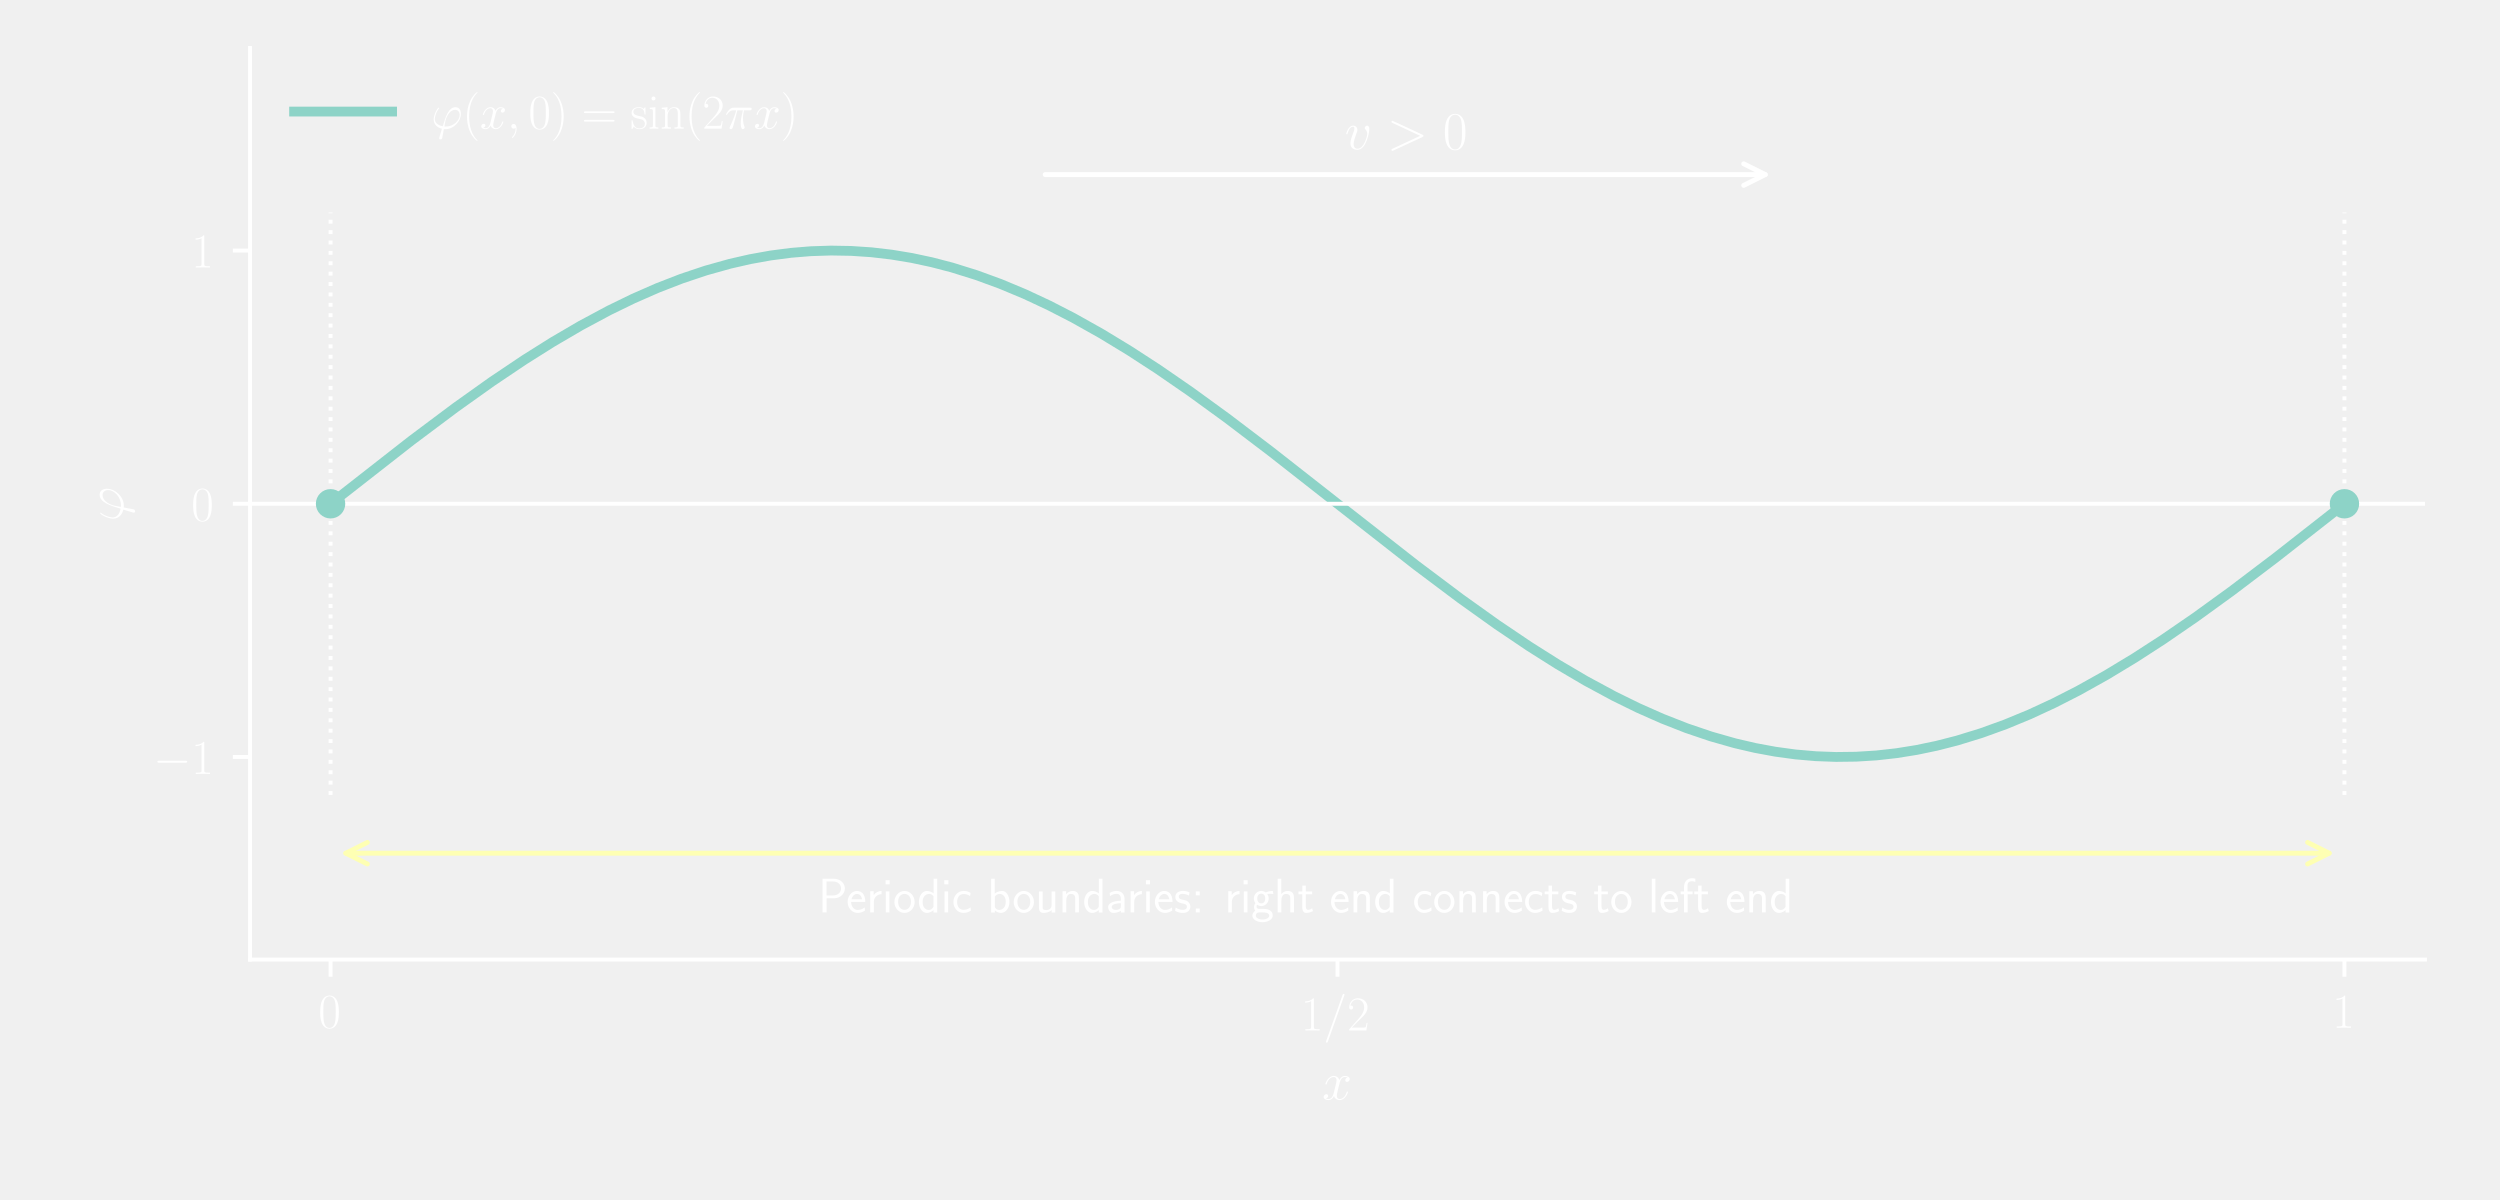
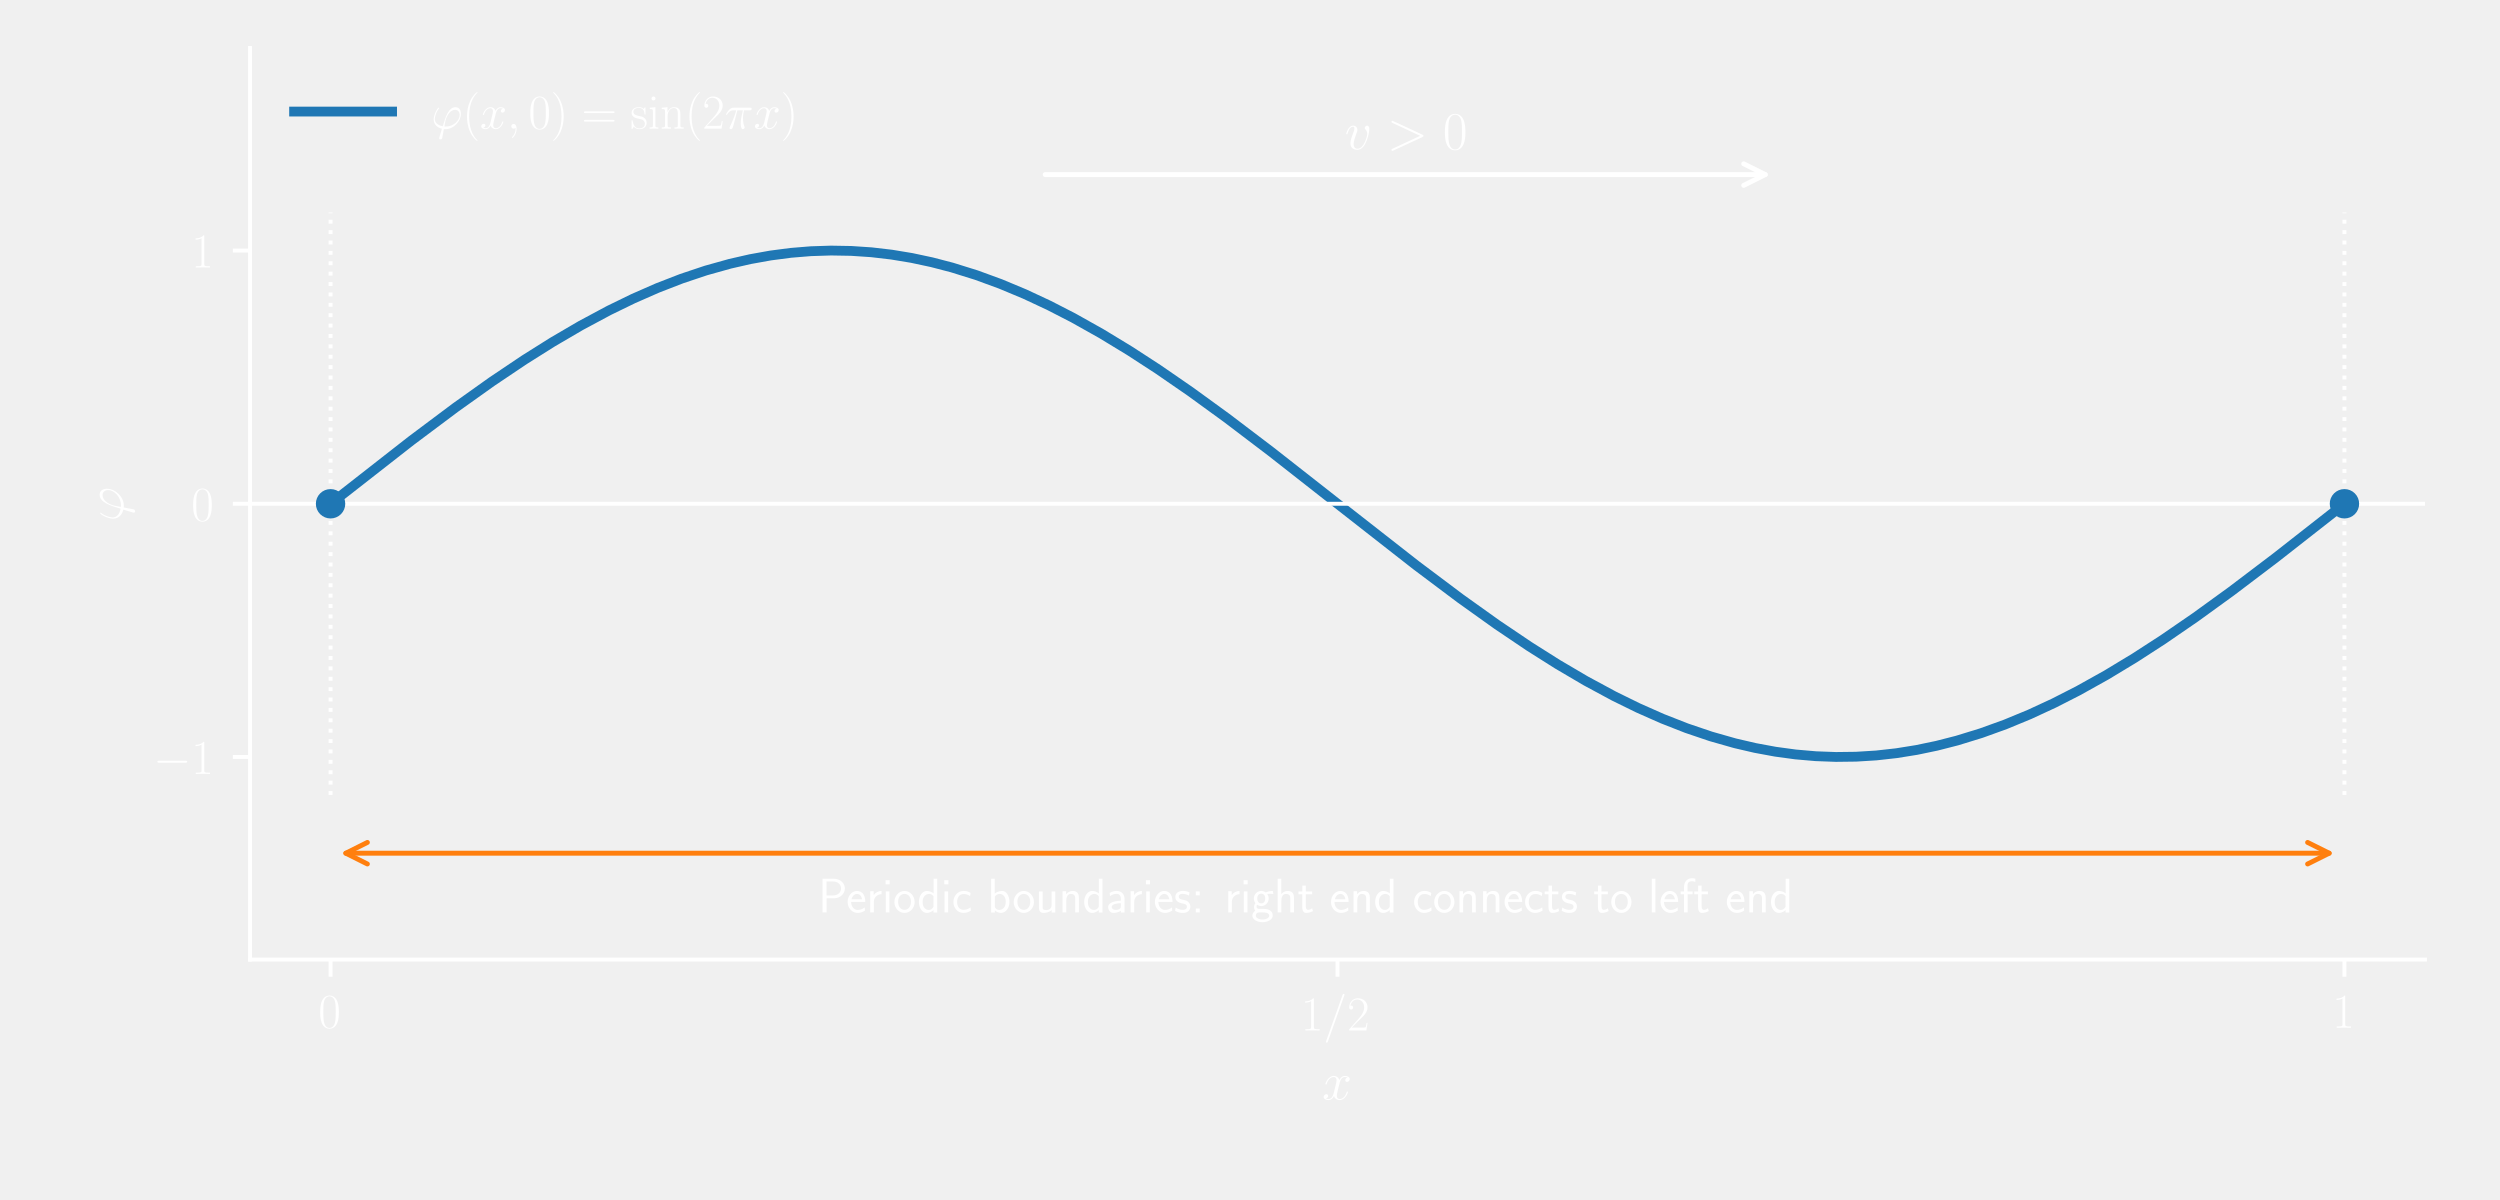
<svg xmlns="http://www.w3.org/2000/svg" xmlns:xlink="http://www.w3.org/1999/xlink" width="510.236pt" height="244.8pt" viewBox="0 0 510.236 244.8" version="1.1">
  <defs>
    <style type="text/css">*{stroke-linejoin: round; stroke-linecap: butt}</style>
  </defs>
  <g id="figure_1">
    <g id="patch_1">
      <path d="M 0 244.8  L 510.236 244.8  L 510.236 0  L 0 0  L 0 244.8  z " style="fill: none" />
    </g>
    <g id="axes_1">
      <g id="patch_2">
        <path d="M 51.024 195.84  L 494.929 195.84  L 494.929 9.792  L 51.024 9.792  L 51.024 195.84  z " style="fill: none" />
      </g>
      <g id="matplotlib.axis_1">
        <g id="xtick_1">
          <g id="line2d_1">
            <defs>
-               <path id="m1826dcca64" d="M 0 0  L 0 3.5  " style="stroke: #ffffff; stroke-width: 0.8" />
-             </defs>
-             <g>
-               <use xlink:href="#m1826dcca64" x="67.465" y="195.84" style="fill: #ffffff; stroke: #ffffff; stroke-width: 0.8" />
+               <path id="md74cf8da99" d="M 0 0  L 0 3.5  " style="stroke: #ffffff; stroke-width: 0.8" />
+             </defs>
+             <g>
+               <use xlink:href="#md74cf8da99" x="67.465" y="195.84" style="fill: #ffffff; stroke: #ffffff; stroke-width: 0.8" />
            </g>
          </g>
          <g id="text_1">
            <g style="fill: #ffffff" transform="translate(64.9739 209.7585) scale(0.1 -0.1)">
              <defs>
                <path id="CMR17-32" d="M 2688 2038  C 2688 2430 2681 3099 2412 3613  C 2176 4063 1798 4224 1465 4224  C 1158 4224 768 4082 524 3620  C 268 3137 243 2539 243 2038  C 243 1671 249 1112 448 623  C 723 -39 1216 -128 1465 -128  C 1760 -128 2208 -7 2470 604  C 2662 1048 2688 1568 2688 2038  z M 1465 -26  C 1056 -26 812 328 723 816  C 652 1196 652 1749 652 2109  C 652 2604 652 3015 736 3407  C 857 3954 1216 4121 1465 4121  C 1728 4121 2067 3947 2188 3420  C 2272 3054 2278 2623 2278 2109  C 2278 1691 2278 1176 2201 797  C 2067 96 1689 -26 1465 -26  z " transform="scale(0.015625)" />
              </defs>
              <use xlink:href="#CMR17-32" transform="scale(0.996264)" />
            </g>
          </g>
        </g>
        <g id="xtick_2">
          <g id="line2d_2">
            <g>
-               <use xlink:href="#m1826dcca64" x="272.976" y="195.84" style="fill: #ffffff; stroke: #ffffff; stroke-width: 0.8" />
+               <use xlink:href="#md74cf8da99" x="272.976" y="195.84" style="fill: #ffffff; stroke: #ffffff; stroke-width: 0.8" />
            </g>
          </g>
          <g id="text_2">
            <g style="fill: #ffffff" transform="translate(265.5044 210.312) scale(0.1 -0.1)">
              <defs>
                <path id="CMR17-33" d="M 1702 4083  C 1702 4217 1696 4224 1606 4224  C 1356 3927 979 3833 620 3820  C 601 3820 569 3820 563 3808  C 556 3795 556 3782 556 3648  C 755 3648 1088 3686 1344 3839  L 1344 467  C 1344 243 1331 166 780 166  L 588 166  L 588 0  C 896 6 1216 12 1523 12  C 1830 12 2150 6 2457 0  L 2457 166  L 2265 166  C 1715 166 1702 236 1702 467  L 1702 4083  z " transform="scale(0.015625)" />
                <path id="CMMI12-3e" d="M 2745 4563  C 2745 4569 2784 4665 2784 4678  C 2784 4755 2720 4800 2668 4800  C 2636 4800 2579 4800 2528 4659  L 384 -1364  C 384 -1370 345 -1466 345 -1479  C 345 -1556 409 -1600 460 -1600  C 499 -1600 556 -1594 601 -1460  L 2745 4563  z " transform="scale(0.015625)" />
                <path id="CMR17-34" d="M 2668 990  L 2553 990  C 2489 537 2438 460 2412 422  C 2380 371 1920 371 1830 371  L 601 371  C 832 620 1280 1073 1824 1596  C 2214 1966 2668 2400 2668 3033  C 2668 3788 2067 4224 1395 4224  C 691 4224 262 3603 262 3027  C 262 2777 448 2745 524 2745  C 588 2745 780 2783 780 3007  C 780 3206 614 3264 524 3264  C 486 3264 448 3257 422 3244  C 544 3788 915 4057 1305 4057  C 1862 4057 2227 3616 2227 3033  C 2227 2477 1900 1998 1536 1583  L 262 147  L 262 0  L 2515 0  L 2668 990  z " transform="scale(0.015625)" />
              </defs>
              <use xlink:href="#CMR17-33" transform="scale(0.996264)" />
              <use xlink:href="#CMMI12-3e" transform="translate(45.69048 0) scale(0.996264)" />
              <use xlink:href="#CMR17-34" transform="translate(94.4654 0) scale(0.996264)" />
            </g>
          </g>
        </g>
        <g id="xtick_3">
          <g id="line2d_3">
            <g>
-               <use xlink:href="#m1826dcca64" x="478.488" y="195.84" style="fill: #ffffff; stroke: #ffffff; stroke-width: 0.8" />
+               <use xlink:href="#md74cf8da99" x="478.488" y="195.84" style="fill: #ffffff; stroke: #ffffff; stroke-width: 0.8" />
            </g>
          </g>
          <g id="text_3">
            <g style="fill: #ffffff" transform="translate(475.9975 209.7585) scale(0.1 -0.1)">
              <use xlink:href="#CMR17-33" transform="scale(0.996264)" />
            </g>
          </g>
        </g>
        <g id="text_4">
          <g style="fill: #ffffff" transform="translate(269.8447 224.413) scale(0.11 -0.11)">
            <defs>
              <path id="CMMI12-79" d="M 3033 2624  C 2828 2585 2752 2431 2752 2310  C 2752 2156 2873 2105 2963 2105  C 3155 2105 3289 2271 3289 2444  C 3289 2694 2982 2816 2713 2816  C 2323 2816 2105 2451 2048 2329  C 1900 2790 1504 2816 1388 2816  C 736 2816 390 1993 390 1849  C 390 1823 416 1790 460 1790  C 512 1790 524 1829 537 1855  C 755 2572 1184 2687 1369 2687  C 1657 2687 1715 2438 1715 2284  C 1715 2143 1676 1993 1600 1678  L 1382 778  C 1286 390 1100 64 761 64  C 729 64 569 64 435 126  C 665 166 716 358 716 435  C 716 563 620 640 499 640  C 345 640 179 505 179 300  C 179 57 480 -64 755 -64  C 1062 -64 1280 153 1414 415  C 1516 64 1836 -64 2073 -64  C 2726 -64 3072 751 3072 896  C 3072 929 3046 955 3008 955  C 2950 955 2944 922 2924 870  C 2752 300 2380 64 2092 64  C 1868 64 1747 204 1747 467  C 1747 607 1772 712 1875 1146  L 2099 2039  C 2195 2425 2412 2687 2707 2687  C 2720 2687 2899 2687 3033 2624  z " transform="scale(0.015625)" />
            </defs>
            <use xlink:href="#CMMI12-79" transform="scale(0.996264)" />
          </g>
        </g>
      </g>
      <g id="matplotlib.axis_2">
        <g id="ytick_1">
          <g id="line2d_4">
            <defs>
-               <path id="m0d99b96475" d="M 0 0  L -3.5 0  " style="stroke: #ffffff; stroke-width: 0.8" />
-             </defs>
-             <g>
-               <use xlink:href="#m0d99b96475" x="51.024" y="154.496" style="fill: #ffffff; stroke: #ffffff; stroke-width: 0.8" />
+               <path id="m9466f88c8d" d="M 0 0  L -3.5 0  " style="stroke: #ffffff; stroke-width: 0.8" />
+             </defs>
+             <g>
+               <use xlink:href="#m9466f88c8d" x="51.024" y="154.496" style="fill: #ffffff; stroke: #ffffff; stroke-width: 0.8" />
            </g>
          </g>
          <g id="text_5">
            <g style="fill: #ffffff" transform="translate(31.29354 157.9552) scale(0.1 -0.1)">
              <defs>
                <path id="CMSY10-1" d="M 4217 1472  C 4326 1472 4441 1472 4441 1600  C 4441 1728 4326 1728 4217 1728  L 755 1728  C 646 1728 531 1728 531 1600  C 531 1472 646 1472 755 1472  L 4217 1472  z " transform="scale(0.015625)" />
              </defs>
              <use xlink:href="#CMSY10-1" transform="scale(0.996264)" />
              <use xlink:href="#CMR17-33" transform="translate(77.48747 0) scale(0.996264)" />
            </g>
          </g>
        </g>
        <g id="ytick_2">
          <g id="line2d_5">
            <g>
-               <use xlink:href="#m0d99b96475" x="51.024" y="102.816" style="fill: #ffffff; stroke: #ffffff; stroke-width: 0.8" />
+               <use xlink:href="#m9466f88c8d" x="51.024" y="102.816" style="fill: #ffffff; stroke: #ffffff; stroke-width: 0.8" />
            </g>
          </g>
          <g id="text_6">
            <g style="fill: #ffffff" transform="translate(39.04229 106.2752) scale(0.1 -0.1)">
              <use xlink:href="#CMR17-32" transform="scale(0.996264)" />
            </g>
          </g>
        </g>
        <g id="ytick_3">
          <g id="line2d_6">
            <g>
-               <use xlink:href="#m0d99b96475" x="51.024" y="51.136" style="fill: #ffffff; stroke: #ffffff; stroke-width: 0.8" />
+               <use xlink:href="#m9466f88c8d" x="51.024" y="51.136" style="fill: #ffffff; stroke: #ffffff; stroke-width: 0.8" />
            </g>
          </g>
          <g id="text_7">
            <g style="fill: #ffffff" transform="translate(39.04229 54.59525) scale(0.1 -0.1)">
              <use xlink:href="#CMR17-33" transform="scale(0.996264)" />
            </g>
          </g>
        </g>
        <g id="text_8">
          <g style="fill: #ffffff" transform="translate(25.16265 106.4005) rotate(-90) scale(0.11 -0.11)">
            <defs>
              <path id="CMMI12-28" d="M 1926 281  C 1817 281 1721 281 1721 313  C 1721 326 1830 926 1868 1066  C 2073 1883 2560 2470 3116 2470  C 3533 2470 3725 2157 3725 1806  C 3725 1079 2905 281 1926 281  z M 1651 -52  C 1689 -58 1753 -64 1868 -64  C 2918 -64 3885 945 3885 1953  C 3885 2342 3712 2816 3174 2816  C 2252 2816 1862 1519 1504 319  C 768 460 460 849 460 1277  C 460 1449 595 2132 966 2592  C 1036 2675 1036 2687 1036 2700  C 1036 2752 985 2752 972 2752  C 800 2752 313 1819 313 1213  C 313 498 876 108 1395 -7  L 1062 -1111  C 1030 -1209 1030 -1222 1030 -1248  C 1030 -1402 1184 -1408 1196 -1408  C 1260 -1408 1376 -1383 1427 -1254  C 1446 -1196 1625 -182 1651 -52  z " transform="scale(0.015625)" />
            </defs>
            <use xlink:href="#CMMI12-28" transform="scale(0.996264)" />
          </g>
        </g>
      </g>
      <g id="line2d_7">
-         <path d="M 67.465 102.816  L 83.938 89.938  L 92.999 83.152  L 100.412 77.873  L 107.002 73.448  L 112.768 69.819  L 118.534 66.446  L 124.299 63.355  L 129.242 60.949  L 134.184 58.781  L 139.126 56.865  L 144.068 55.211  L 149.01 53.829  L 153.129 52.89  L 157.247 52.149  L 161.366 51.609  L 165.484 51.271  L 169.603 51.138  L 173.721 51.21  L 177.84 51.486  L 181.958 51.966  L 186.077 52.647  L 190.195 53.527  L 194.314 54.602  L 199.256 56.144  L 204.198 57.952  L 209.14 60.016  L 214.082 62.324  L 219.024 64.863  L 224.79 68.099  L 230.556 71.603  L 236.322 75.35  L 242.912 79.892  L 250.325 85.276  L 259.385 92.156  L 272.565 102.491  L 289.038 115.378  L 298.099 122.179  L 305.512 127.473  L 312.102 131.916  L 317.868 135.562  L 323.634 138.954  L 329.399 142.066  L 334.342 144.492  L 339.284 146.679  L 344.226 148.617  L 349.168 150.293  L 354.11 151.699  L 358.229 152.657  L 362.347 153.418  L 366.466 153.978  L 370.584 154.336  L 374.703 154.49  L 378.821 154.438  L 382.94 154.183  L 387.058 153.723  L 391.177 153.062  L 395.295 152.202  L 399.414 151.147  L 404.356 149.627  L 409.298 147.841  L 414.24 145.798  L 419.182 143.509  L 424.124 140.989  L 429.89 137.774  L 435.656 134.288  L 441.422 130.557  L 448.011 126.031  L 455.425 120.661  L 464.485 113.794  L 477.664 103.467  L 478.488 102.816  L 478.488 102.816  " clip-path="url(#pc80e90e8b8)" style="fill: none; stroke: #8dd3c7; stroke-width: 2; stroke-linecap: square" />
+         <path d="M 67.465 102.816  L 83.938 89.938  L 92.999 83.152  L 100.412 77.873  L 107.002 73.448  L 112.768 69.819  L 118.534 66.446  L 124.299 63.355  L 129.242 60.949  L 134.184 58.781  L 139.126 56.865  L 144.068 55.211  L 149.01 53.829  L 153.129 52.89  L 157.247 52.149  L 161.366 51.609  L 165.484 51.271  L 169.603 51.138  L 173.721 51.21  L 177.84 51.486  L 181.958 51.966  L 186.077 52.647  L 190.195 53.527  L 194.314 54.602  L 199.256 56.144  L 204.198 57.952  L 209.14 60.016  L 214.082 62.324  L 219.024 64.863  L 224.79 68.099  L 230.556 71.603  L 236.322 75.35  L 242.912 79.892  L 250.325 85.276  L 259.385 92.156  L 272.565 102.491  L 289.038 115.378  L 298.099 122.179  L 305.512 127.473  L 312.102 131.916  L 317.868 135.562  L 323.634 138.954  L 329.399 142.066  L 334.342 144.492  L 339.284 146.679  L 344.226 148.617  L 349.168 150.293  L 354.11 151.699  L 358.229 152.657  L 362.347 153.418  L 366.466 153.978  L 370.584 154.336  L 374.703 154.49  L 378.821 154.438  L 382.94 154.183  L 387.058 153.723  L 391.177 153.062  L 395.295 152.202  L 399.414 151.147  L 404.356 149.627  L 409.298 147.841  L 414.24 145.798  L 419.182 143.509  L 424.124 140.989  L 429.89 137.774  L 435.656 134.288  L 441.422 130.557  L 448.011 126.031  L 455.425 120.661  L 464.485 113.794  L 477.664 103.467  L 478.488 102.816  L 478.488 102.816  " clip-path="url(#p2cb78fdaa0)" style="fill: none; stroke: #1f77b4; stroke-width: 2; stroke-linecap: square" />
      </g>
      <g id="line2d_8">
-         <path d="M 51.024 102.816  L 494.929 102.816  " clip-path="url(#pc80e90e8b8)" style="fill: none; stroke: #ffffff; stroke-width: 0.8; stroke-linecap: square" />
+         <path d="M 51.024 102.816  L 494.929 102.816  " clip-path="url(#p2cb78fdaa0)" style="fill: none; stroke: #ffffff; stroke-width: 0.8; stroke-linecap: square" />
      </g>
      <g id="line2d_9">
-         <path d="M 67.465 162.248  L 67.465 43.384  " clip-path="url(#pc80e90e8b8)" style="fill: none; stroke-dasharray: 0.8,1.32; stroke-dashoffset: 0; stroke: #ffffff; stroke-width: 0.8" />
+         <path d="M 67.465 162.248  L 67.465 43.384  " clip-path="url(#p2cb78fdaa0)" style="fill: none; stroke-dasharray: 0.8,1.32; stroke-dashoffset: 0; stroke: #ffffff; stroke-width: 0.8" />
      </g>
      <g id="line2d_10">
-         <path d="M 478.488 162.248  L 478.488 43.384  " clip-path="url(#pc80e90e8b8)" style="fill: none; stroke-dasharray: 0.8,1.32; stroke-dashoffset: 0; stroke: #ffffff; stroke-width: 0.8" />
+         <path d="M 478.488 162.248  L 478.488 43.384  " clip-path="url(#p2cb78fdaa0)" style="fill: none; stroke-dasharray: 0.8,1.32; stroke-dashoffset: 0; stroke: #ffffff; stroke-width: 0.8" />
      </g>
      <g id="patch_3">
        <path d="M 51.024 195.84  L 51.024 9.792  " style="fill: none; stroke: #ffffff; stroke-width: 0.8; stroke-linejoin: miter; stroke-linecap: square" />
      </g>
      <g id="patch_4">
        <path d="M 51.024 195.84  L 494.929 195.84  " style="fill: none; stroke: #ffffff; stroke-width: 0.8; stroke-linejoin: miter; stroke-linecap: square" />
      </g>
      <g id="patch_5">
        <path d="M 213.323 35.632  Q 287.362 35.632 360.282 35.632  " style="fill: none; stroke: #ffffff; stroke-linecap: round" />
        <path d="M 355.882 33.432  L 360.282 35.632  L 355.882 37.832  " style="fill: none; stroke: #ffffff; stroke-linecap: round" />
      </g>
      <g id="text_9">
        <g style="fill: #ffffff" transform="translate(274.464 30.464) scale(0.11 -0.11)">
          <defs>
            <path id="CMMI12-77" d="M 2924 2388  C 2924 2790 2720 2816 2668 2816  C 2515 2816 2374 2662 2374 2534  C 2374 2458 2419 2413 2444 2388  C 2508 2330 2675 2158 2675 1826  C 2675 1558 2291 64 1523 64  C 1132 64 1056 389 1056 625  C 1056 945 1203 1392 1376 1851  C 1478 2113 1504 2177 1504 2305  C 1504 2573 1312 2816 998 2816  C 409 2816 172 1890 172 1838  C 172 1813 198 1781 243 1781  C 300 1781 307 1807 332 1896  C 486 2445 736 2687 979 2687  C 1036 2687 1145 2687 1145 2477  C 1145 2311 1075 2126 979 1883  C 672 1066 672 868 672 715  C 672 574 691 313 889 134  C 1120 -64 1440 -64 1497 -64  C 2560 -64 2924 2024 2924 2388  z " transform="scale(0.015625)" />
            <path id="CMMI12-3f" d="M 4217 1460  C 4339 1519 4345 1557 4345 1603  C 4345 1641 4333 1687 4217 1738  L 755 3347  C 672 3385 659 3392 646 3392  C 569 3392 524 3327 524 3276  C 524 3199 576 3173 659 3134  L 3949 1603  L 652 65  C 524 7 524 -39 524 -77  C 524 -128 569 -192 646 -192  C 659 -192 665 -186 755 -148  L 4217 1460  z " transform="scale(0.015625)" />
          </defs>
          <use xlink:href="#CMMI12-77" transform="scale(0.996264)" />
          <use xlink:href="#CMMI12-3f" transform="translate(78.40918 0) scale(0.996264)" />
          <use xlink:href="#CMR17-32" transform="translate(181.9553 0) scale(0.996264)" />
        </g>
      </g>
      <g id="patch_6">
-         <path d="M 70.58 174.134  Q 272.975 174.134 475.37 174.134  " style="fill: none; stroke: #feffb3; stroke-linecap: round" />
-         <path d="M 74.98 176.334  L 70.58 174.134  L 74.98 171.934  " style="fill: none; stroke: #feffb3; stroke-linecap: round" />
-         <path d="M 470.97 171.934  L 475.37 174.134  L 470.97 176.334  " style="fill: none; stroke: #feffb3; stroke-linecap: round" />
+         <path d="M 70.58 174.134  Q 272.975 174.134 475.37 174.134  " style="fill: none; stroke: #ff7f0e; stroke-linecap: round" />
+         <path d="M 74.98 176.334  L 70.58 174.134  L 74.98 171.934  " style="fill: none; stroke: #ff7f0e; stroke-linecap: round" />
+         <path d="M 470.97 171.934  L 475.37 174.134  L 470.97 176.334  " style="fill: none; stroke: #ff7f0e; stroke-linecap: round" />
      </g>
      <g id="text_10">
        <g style="fill: #ffffff" transform="translate(166.9849 186.2209) scale(0.1 -0.1)">
          <defs>
            <path id="CMSS17-52" d="M 2105 1856  C 2873 1856 3501 2447 3501 3139  C 3501 3818 2899 4416 2067 4416  L 569 4416  L 569 0  L 1107 0  L 1107 1856  L 2105 1856  z M 1926 4057  C 2668 4057 2995 3598 2995 3139  C 2995 2711 2694 2227 1926 2227  L 1094 2227  L 1094 4057  L 1926 4057  z " transform="scale(0.015625)" />
            <path id="CMSS17-67" d="M 2502 1375  C 2502 1587 2489 2001 2284 2347  C 2060 2713 1696 2816 1420 2816  C 755 2816 192 2184 192 1363  C 192 579 774 -64 1510 -64  C 1798 -64 2150 19 2470 249  C 2470 275 2457 414 2451 421  C 2451 433 2432 629 2432 655  C 2124 408 1772 326 1516 326  C 1107 326 665 667 646 1375  L 2502 1375  z M 697 1728  C 780 2086 1062 2425 1420 2425  C 1516 2425 1964 2412 2080 1728  L 697 1728  z " transform="scale(0.015625)" />
            <path id="CMSS17-74" d="M 953 1369  C 953 1974 1395 2379 1958 2392  L 1958 2816  C 1548 2809 1164 2604 934 2270  L 934 2783  L 480 2783  L 480 0  L 953 0  L 953 1369  z " transform="scale(0.015625)" />
            <path id="CMSS17-6b" d="M 979 4224  L 441 4224  L 441 3686  L 979 3686  L 979 4224  z M 947 2752  L 473 2752  L 473 0  L 947 0  L 947 2752  z " transform="scale(0.015625)" />
            <path id="CMSS17-71" d="M 2828 1356  C 2828 2175 2220 2816 1504 2816  C 768 2816 172 2156 172 1356  C 172 544 787 -64 1497 -64  C 2227 -64 2828 563 2828 1356  z M 1504 339  C 1049 339 659 710 659 1407  C 659 2150 1113 2425 1497 2425  C 1913 2425 2342 2124 2342 1407  C 2342 684 1926 339 1504 339  z " transform="scale(0.015625)" />
            <path id="CMSS17-66" d="M 2611 4416  L 2137 4416  L 2137 2495  C 1939 2662 1612 2816 1254 2816  C 672 2816 211 2179 211 1375  C 211 572 665 -64 1235 -64  C 1676 -64 1971 172 2124 307  L 2124 -13  L 2611 -13  L 2611 4416  z M 2124 851  C 2124 760 2124 663 1926 488  C 1798 378 1644 326 1497 326  C 1152 326 697 585 697 1369  C 697 2185 1209 2425 1561 2425  C 1798 2425 1990 2308 2124 2114  L 2124 851  z " transform="scale(0.015625)" />
            <path id="CMSS17-65" d="M 2464 2540  C 2464 2585 2169 2713 2092 2739  C 1881 2816 1612 2816 1542 2816  C 710 2816 211 2092 211 1363  C 211 595 768 -64 1516 -64  C 1945 -64 2252 76 2502 243  L 2464 665  C 2188 454 1868 339 1523 339  C 1024 339 697 774 697 1369  C 697 1830 908 2412 1548 2412  C 1900 2412 2099 2342 2393 2143  L 2464 2540  z " transform="scale(0.015625)" />
            <path id="CMSS17-64" d="M 953 4416  L 480 4416  L 480 -13  L 966 -13  L 966 275  C 1209 38 1504 -64 1766 -64  C 2380 -64 2880 559 2880 1382  C 2880 2133 2496 2816 1926 2816  C 1523 2816 1164 2649 953 2476  L 953 4416  z M 966 2095  C 1107 2276 1305 2425 1587 2425  C 1964 2425 2393 2146 2393 1382  C 2393 566 1881 326 1529 326  C 1401 326 1267 358 1139 468  C 966 624 966 721 966 812  L 966 2095  z " transform="scale(0.015625)" />
            <path id="CMSS17-77" d="M 2617 2752  L 2131 2752  L 2131 976  C 2131 500 1785 307 1420 307  C 998 307 960 448 960 712  L 960 2752  L 473 2752  L 473 680  C 473 179 646 -64 1088 -64  C 1305 -64 1798 -13 2144 307  L 2144 -13  L 2617 -13  L 2617 2752  z " transform="scale(0.015625)" />
            <path id="CMSS17-70" d="M 2617 1878  C 2617 2283 2521 2816 1798 2816  C 1388 2816 1120 2604 940 2386  L 940 2783  L 473 2783  L 473 0  L 960 0  L 960 1556  C 960 1962 1113 2425 1548 2425  C 2112 2425 2131 2045 2131 1826  L 2131 0  L 2617 0  L 2617 1878  z " transform="scale(0.015625)" />
            <path id="CMSS17-63" d="M 2406 1789  C 2406 2399 1977 2816 1401 2816  C 1120 2816 812 2764 460 2559  L 499 2133  C 659 2250 934 2438 1395 2438  C 1721 2438 1920 2185 1920 1782  L 1920 1536  C 896 1504 256 1209 256 711  C 256 452 416 -64 947 -64  C 1043 -64 1561 -52 1932 224  L 1932 -13  L 2406 -13  L 2406 1789  z M 1920 824  C 1920 711 1920 559 1728 446  C 1561 339 1350 326 1260 326  C 940 326 723 503 723 723  C 723 1165 1721 1209 1920 1216  L 1920 824  z " transform="scale(0.015625)" />
            <path id="CMSS17-75" d="M 2060 2623  C 1683 2803 1388 2816 1196 2816  C 742 2816 198 2655 198 2009  C 198 1363 902 1222 1094 1183  C 1388 1126 1715 1062 1715 742  C 1715 339 1254 339 1171 339  C 915 339 563 409 243 639  L 166 211  C 531 0 883 -64 1177 -64  C 1964 -64 2163 416 2163 780  C 2163 1094 1984 1305 1862 1401  C 1651 1567 1574 1587 1049 1695  C 960 1708 646 1779 646 2067  C 646 2431 1049 2431 1139 2431  C 1555 2431 1811 2303 1984 2207  L 2060 2623  z " transform="scale(0.015625)" />
            <path id="CMSS17-3c" d="M 1088 2752  L 576 2752  L 576 2239  L 1088 2239  L 1088 2752  z M 576 512  L 576 0  L 1088 0  L 1088 512  L 576 512  z " transform="scale(0.015625)" />
            <path id="CMSS17-69" d="M 2848 2816  C 2483 2809 2169 2739 1913 2617  C 1702 2783 1484 2816 1337 2816  C 780 2816 358 2356 358 1824  C 358 1481 550 1222 563 1209  C 448 1049 384 876 384 684  C 384 460 473 300 544 211  C 211 6 166 -308 166 -429  C 166 -896 748 -1280 1497 -1280  C 2252 -1280 2835 -896 2835 -423  C 2835 460 1856 467 1587 467  L 1068 467  C 972 467 716 467 716 793  C 716 921 774 1004 780 1011  C 876 940 1075 832 1337 832  C 1868 832 2310 1279 2310 1824  C 2310 2128 2169 2349 2112 2425  L 2131 2425  C 2150 2425 2419 2444 2515 2444  C 2720 2444 2739 2438 2918 2419  L 2848 2816  z M 1337 1184  C 1120 1184 812 1317 812 1824  C 812 2375 1164 2463 1331 2463  C 1548 2463 1856 2330 1856 1824  C 1856 1272 1504 1184 1337 1184  z M 1580 0  C 1734 0 2380 0 2380 -436  C 2380 -711 1984 -928 1504 -928  C 1017 -928 620 -717 620 -429  C 620 -397 620 0 1062 0  L 1580 0  z " transform="scale(0.015625)" />
            <path id="CMSS17-6a" d="M 2617 1878  C 2617 2283 2521 2816 1798 2816  C 1395 2816 1132 2617 947 2399  L 947 4416  L 473 4416  L 473 0  L 960 0  L 960 1556  C 960 1962 1113 2425 1548 2425  C 2112 2425 2131 2045 2131 1826  L 2131 0  L 2617 0  L 2617 1878  z " transform="scale(0.015625)" />
            <path id="CMSS17-76" d="M 1068 2380  L 1900 2380  L 1900 2752  L 1068 2752  L 1068 3520  L 614 3520  L 614 2752  L 108 2752  L 108 2380  L 601 2380  L 601 751  C 601 384 684 -64 1107 -64  C 1427 -64 1721 25 2003 172  L 1900 551  C 1747 416 1561 339 1363 339  C 1081 339 1068 699 1068 860  L 1068 2380  z " transform="scale(0.015625)" />
            <path id="CMSS17-6e" d="M 947 4416  L 473 4416  L 473 0  L 947 0  L 947 4416  z " transform="scale(0.015625)" />
            <path id="CMSS17-68" d="M 1075 2380  L 1721 2380  L 1721 2752  L 1062 2752  L 1062 3563  C 1062 4013 1408 4089 1606 4089  C 1670 4089 1849 4089 2080 4007  L 2080 4428  C 1932 4460 1753 4480 1612 4480  C 1017 4480 601 3994 601 3366  L 601 2752  L 160 2752  L 160 2380  L 601 2380  L 601 0  L 1075 0  L 1075 2380  z " transform="scale(0.015625)" />
          </defs>
          <use xlink:href="#CMSS17-52" transform="scale(0.996264)" />
          <use xlink:href="#CMSS17-67" transform="translate(57.13313 0) scale(0.996264)" />
          <use xlink:href="#CMSS17-74" transform="translate(98.77195 0) scale(0.996264)" />
          <use xlink:href="#CMSS17-6b" transform="translate(130.6817 0) scale(0.996264)" />
          <use xlink:href="#CMSS17-71" transform="translate(152.8624 0) scale(0.996264)" />
          <use xlink:href="#CMSS17-66" transform="translate(202.3085 0) scale(0.996264)" />
          <use xlink:href="#CMSS17-6b" transform="translate(250.5135 0) scale(0.996264)" />
          <use xlink:href="#CMSS17-65" transform="translate(272.6942 0) scale(0.996264)" />
          <use xlink:href="#CMSS17-64" transform="translate(345.5621 0) scale(0.996264)" />
          <use xlink:href="#CMSS17-71" transform="translate(396.3695 0) scale(0.996264)" />
          <use xlink:href="#CMSS17-77" transform="translate(443.2131 0) scale(0.996264)" />
          <use xlink:href="#CMSS17-70" transform="translate(491.4181 0) scale(0.996264)" />
          <use xlink:href="#CMSS17-66" transform="translate(539.623 0) scale(0.996264)" />
          <use xlink:href="#CMSS17-63" transform="translate(587.8279 0) scale(0.996264)" />
          <use xlink:href="#CMSS17-74" transform="translate(630.1474 0) scale(0.996264)" />
          <use xlink:href="#CMSS17-6b" transform="translate(662.0572 0) scale(0.996264)" />
          <use xlink:href="#CMSS17-67" transform="translate(684.2379 0) scale(0.996264)" />
          <use xlink:href="#CMSS17-75" transform="translate(725.8767 0) scale(0.996264)" />
          <use xlink:href="#CMSS17-3c" transform="translate(761.7903 0) scale(0.996264)" />
          <use xlink:href="#CMSS17-74" transform="translate(829.4533 0) scale(0.996264)" />
          <use xlink:href="#CMSS17-6b" transform="translate(861.3631 0) scale(0.996264)" />
          <use xlink:href="#CMSS17-69" transform="translate(883.5438 0) scale(0.996264)" />
          <use xlink:href="#CMSS17-6a" transform="translate(930.3874 0) scale(0.996264)" />
          <use xlink:href="#CMSS17-76" transform="translate(978.5923 0) scale(0.996264)" />
          <use xlink:href="#CMSS17-67" transform="translate(1043.653 0) scale(0.996264)" />
          <use xlink:href="#CMSS17-70" transform="translate(1085.292 0) scale(0.996264)" />
          <use xlink:href="#CMSS17-66" transform="translate(1133.497 0) scale(0.996264)" />
          <use xlink:href="#CMSS17-65" transform="translate(1212.931 0) scale(0.996264)" />
          <use xlink:href="#CMSS17-71" transform="translate(1254.57 0) scale(0.996264)" />
          <use xlink:href="#CMSS17-70" transform="translate(1301.413 0) scale(0.996264)" />
          <use xlink:href="#CMSS17-70" transform="translate(1349.618 0) scale(0.996264)" />
          <use xlink:href="#CMSS17-67" transform="translate(1397.823 0) scale(0.996264)" />
          <use xlink:href="#CMSS17-65" transform="translate(1439.462 0) scale(0.996264)" />
          <use xlink:href="#CMSS17-76" transform="translate(1481.101 0) scale(0.996264)" />
          <use xlink:href="#CMSS17-75" transform="translate(1514.932 0) scale(0.996264)" />
          <use xlink:href="#CMSS17-76" transform="translate(1582.075 0) scale(0.996264)" />
          <use xlink:href="#CMSS17-71" transform="translate(1615.907 0) scale(0.996264)" />
          <use xlink:href="#CMSS17-6e" transform="translate(1693.979 0) scale(0.996264)" />
          <use xlink:href="#CMSS17-67" transform="translate(1716.16 0) scale(0.996264)" />
          <use xlink:href="#CMSS17-68" transform="translate(1757.799 0) scale(0.996264)" />
          <use xlink:href="#CMSS17-76" transform="translate(1786.426 0) scale(0.996264)" />
          <use xlink:href="#CMSS17-67" transform="translate(1851.486 0) scale(0.996264)" />
          <use xlink:href="#CMSS17-70" transform="translate(1893.125 0) scale(0.996264)" />
          <use xlink:href="#CMSS17-66" transform="translate(1941.33 0) scale(0.996264)" />
        </g>
      </g>
      <g id="PathCollection_1">
        <defs>
-           <path id="m5dd7fd3ffb" d="M 0 2.5  C 0.663 2.5 1.299 2.237 1.768 1.768  C 2.237 1.299 2.5 0.663 2.5 0  C 2.5 -0.663 2.237 -1.299 1.768 -1.768  C 1.299 -2.237 0.663 -2.5 0 -2.5  C -0.663 -2.5 -1.299 -2.237 -1.768 -1.768  C -2.237 -1.299 -2.5 -0.663 -2.5 0  C -2.5 0.663 -2.237 1.299 -1.768 1.768  C -1.299 2.237 -0.663 2.5 0 2.5  z " style="stroke: #8dd3c7" />
+           <path id="m3cbfc693d3" d="M 0 2.5  C 0.663 2.5 1.299 2.237 1.768 1.768  C 2.237 1.299 2.5 0.663 2.5 0  C 2.5 -0.663 2.237 -1.299 1.768 -1.768  C 1.299 -2.237 0.663 -2.5 0 -2.5  C -0.663 -2.5 -1.299 -2.237 -1.768 -1.768  C -2.237 -1.299 -2.5 -0.663 -2.5 0  C -2.5 0.663 -2.237 1.299 -1.768 1.768  C -1.299 2.237 -0.663 2.5 0 2.5  z " style="stroke: #1f77b4" />
        </defs>
-         <g clip-path="url(#pc80e90e8b8)">
-           <use xlink:href="#m5dd7fd3ffb" x="67.465" y="102.816" style="fill: #8dd3c7; stroke: #8dd3c7" />
-           <use xlink:href="#m5dd7fd3ffb" x="478.488" y="102.816" style="fill: #8dd3c7; stroke: #8dd3c7" />
+         <g clip-path="url(#p2cb78fdaa0)">
+           <use xlink:href="#m3cbfc693d3" x="67.465" y="102.816" style="fill: #1f77b4; stroke: #1f77b4" />
+           <use xlink:href="#m3cbfc693d3" x="478.488" y="102.816" style="fill: #1f77b4; stroke: #1f77b4" />
        </g>
      </g>
      <g id="legend_1">
        <g id="line2d_11">
-           <path d="M 60.024 22.764  L 70.024 22.764  L 80.024 22.764  " style="fill: none; stroke: #8dd3c7; stroke-width: 2; stroke-linecap: square" />
+           <path d="M 60.024 22.764  L 70.024 22.764  L 80.024 22.764  " style="fill: none; stroke: #1f77b4; stroke-width: 2; stroke-linecap: square" />
        </g>
        <g id="text_11">
          <g style="fill: #ffffff" transform="translate(88.02362 26.26398) scale(0.1 -0.1)">
            <defs>
              <path id="CMR17-29" d="M 1958 -1562  C 1958 -1556 1958 -1543 1939 -1524  C 1644 -1223 857 -403 857 1596  C 857 3595 1632 4408 1945 4729  C 1945 4735 1958 4748 1958 4767  C 1958 4787 1939 4800 1913 4800  C 1843 4800 1299 4325 985 3620  C 665 2909 576 2218 576 1603  C 576 1141 620 360 1004 -467  C 1312 -1133 1836 -1600 1913 -1600  C 1945 -1600 1958 -1588 1958 -1562  z " transform="scale(0.015625)" />
              <path id="CMMI12-3c" d="M 1248 -26  C 1248 345 1126 620 864 620  C 659 620 556 454 556 313  C 556 172 652 0 870 0  C 953 0 1024 25 1081 83  C 1094 96 1100 96 1107 96  C 1120 96 1120 6 1120 -26  C 1120 -233 1081 -642 710 -1051  C 640 -1127 640 -1140 640 -1152  C 640 -1184 672 -1216 704 -1216  C 755 -1216 1248 -749 1248 -26  z " transform="scale(0.015625)" />
              <path id="CMR17-2a" d="M 1683 1596  C 1683 2057 1638 2839 1254 3665  C 947 4332 422 4800 345 4800  C 326 4800 300 4793 300 4761  C 300 4748 307 4742 313 4729  C 620 4408 1401 3595 1401 1603  C 1401 -396 627 -1210 313 -1530  C 307 -1543 300 -1549 300 -1562  C 300 -1594 326 -1600 345 -1600  C 416 -1600 960 -1127 1273 -422  C 1593 289 1683 981 1683 1596  z " transform="scale(0.015625)" />
              <path id="CMR17-3f" d="M 4115 2048  C 4211 2048 4307 2048 4307 2156  C 4307 2272 4198 2272 4089 2272  L 512 2272  C 403 2272 294 2272 294 2156  C 294 2048 390 2048 486 2048  L 4115 2048  z M 4089 927  C 4198 927 4307 927 4307 1043  C 4307 1152 4211 1152 4115 1152  L 486 1152  C 390 1152 294 1152 294 1043  C 294 927 403 927 512 927  L 4089 927  z " transform="scale(0.015625)" />
              <path id="CMR17-75" d="M 1977 2688  C 1977 2803 1971 2809 1932 2809  C 1907 2809 1900 2803 1824 2707  C 1804 2681 1747 2617 1728 2592  C 1523 2809 1235 2816 1126 2816  C 416 2816 160 2444 160 2073  C 160 1497 812 1363 998 1324  C 1401 1241 1542 1216 1676 1100  C 1760 1024 1900 883 1900 652  C 1900 384 1747 38 1158 38  C 601 38 403 460 288 1024  C 268 1113 268 1120 217 1120  C 166 1120 160 1113 160 985  L 160 64  C 160 -52 166 -58 204 -58  C 236 -58 243 -52 275 0  C 313 57 409 211 448 275  C 576 102 800 -64 1158 -64  C 1792 -64 2131 281 2131 780  C 2131 1107 1958 1280 1875 1356  C 1683 1555 1459 1600 1190 1651  C 838 1728 390 1817 390 2208  C 390 2374 480 2726 1126 2726  C 1811 2726 1849 2086 1862 1881  C 1868 1849 1900 1843 1920 1843  C 1977 1843 1977 1862 1977 1971  L 1977 2688  z " transform="scale(0.015625)" />
              <path id="CMR17-6b" d="M 992 3961  C 992 4102 876 4224 729 4224  C 588 4224 467 4108 467 3961  C 467 3820 582 3699 729 3699  C 870 3699 992 3814 992 3961  z M 243 2745  L 243 2579  C 601 2579 652 2540 652 2231  L 652 443  C 652 198 627 166 217 166  L 217 0  C 371 12 646 12 806 12  C 960 12 1222 12 1369 0  L 1369 166  C 992 166 979 205 979 436  L 979 2816  L 243 2745  z " transform="scale(0.015625)" />
              <path id="CMR17-70" d="M 2656 1954  C 2656 2282 2592 2816 1836 2816  C 1331 2816 1068 2424 972 2166  L 966 2166  L 966 2816  L 211 2745  L 211 2578  C 588 2578 646 2540 646 2231  L 646 443  C 646 198 620 166 211 166  L 211 0  C 364 12 646 12 812 12  C 979 12 1267 12 1420 0  L 1420 166  C 1011 166 985 192 985 443  L 985 1678  C 985 2269 1344 2713 1792 2713  C 2265 2713 2316 2289 2316 1980  L 2316 443  C 2316 198 2291 166 1881 166  L 1881 0  C 2035 12 2316 12 2483 12  C 2649 12 2937 12 3091 0  L 3091 166  C 2681 166 2656 192 2656 443  L 2656 1954  z " transform="scale(0.015625)" />
              <path id="CMMI12-1a" d="M 1657 2406  L 2380 2406  C 2208 1691 2099 1225 2099 715  C 2099 625 2099 -64 2361 -64  C 2496 -64 2611 57 2611 166  C 2611 198 2611 210 2566 306  C 2393 746 2393 1295 2393 1340  C 2393 1378 2393 1832 2528 2406  L 3244 2406  C 3328 2406 3539 2406 3539 2611  C 3539 2752 3417 2752 3302 2752  L 1196 2752  C 1049 2752 832 2752 537 2438  C 371 2253 166 1915 166 1876  C 166 1838 198 1825 236 1825  C 281 1825 288 1844 320 1883  C 652 2406 985 2406 1145 2406  L 1510 2406  C 1369 1927 1209 1372 684 255  C 633 153 633 140 633 102  C 633 -32 748 -64 806 -64  C 992 -64 1043 102 1120 370  C 1222 695 1222 708 1286 964  L 1657 2406  z " transform="scale(0.015625)" />
            </defs>
            <use xlink:href="#CMMI12-28" transform="scale(0.996264)" />
            <use xlink:href="#CMR17-29" transform="translate(63.90306 0) scale(0.996264)" />
            <use xlink:href="#CMMI12-79" transform="translate(99.18383 0) scale(0.996264)" />
            <use xlink:href="#CMMI12-3c" transform="translate(154.6179 0) scale(0.996264)" />
            <use xlink:href="#CMR17-32" transform="translate(198.3195 0) scale(0.996264)" />
            <use xlink:href="#CMR17-2a" transform="translate(244.01 0) scale(0.996264)" />
            <use xlink:href="#CMR17-3f" transform="translate(306.9647 0) scale(0.996264)" />
            <use xlink:href="#CMR17-75" transform="translate(406.3535 0) scale(0.996264)" />
            <use xlink:href="#CMR17-6b" transform="translate(442.1549 0) scale(0.996264)" />
            <use xlink:href="#CMR17-70" transform="translate(467.0259 0) scale(0.996264)" />
            <use xlink:href="#CMR17-29" transform="translate(517.9213 0) scale(0.996264)" />
            <use xlink:href="#CMR17-34" transform="translate(553.2021 0) scale(0.996264)" />
            <use xlink:href="#CMMI12-1a" transform="translate(598.8925 0) scale(0.996264)" />
            <use xlink:href="#CMMI12-79" transform="translate(657.8031 0) scale(0.996264)" />
            <use xlink:href="#CMR17-2a" transform="translate(713.2372 0) scale(0.996264)" />
          </g>
        </g>
      </g>
    </g>
  </g>
  <defs>
-     <clipPath id="pc80e90e8b8">
+     <clipPath id="p2cb78fdaa0">
      <rect x="51.024" y="9.792" width="443.906" height="186.048" />
    </clipPath>
  </defs>
</svg>
